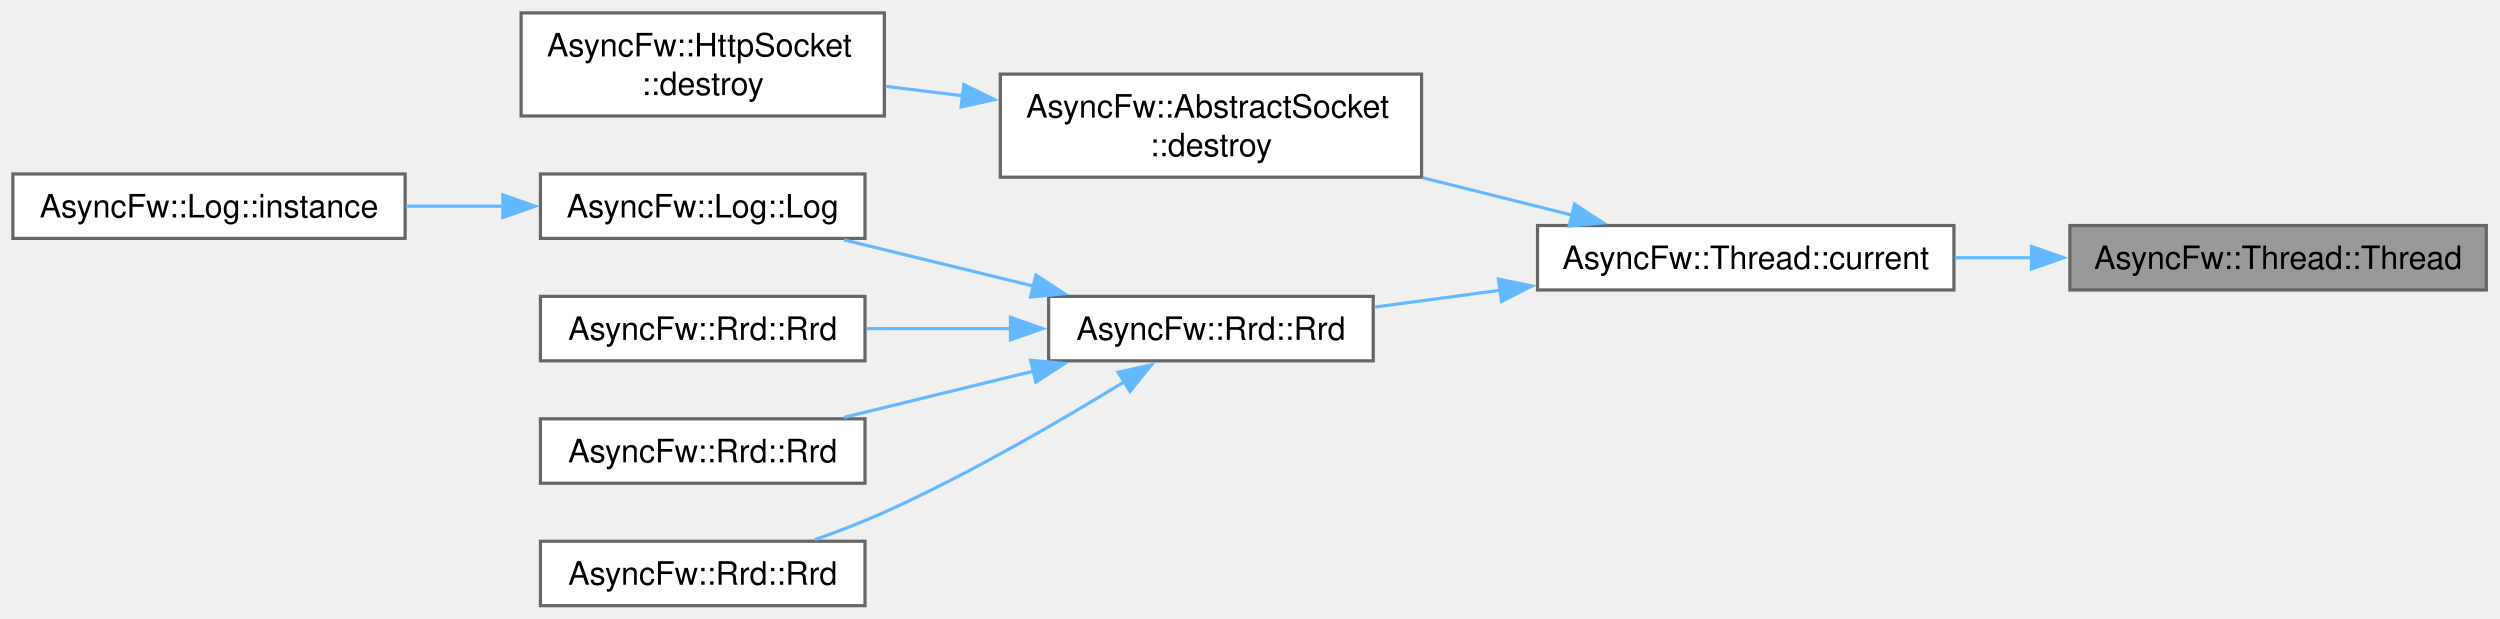
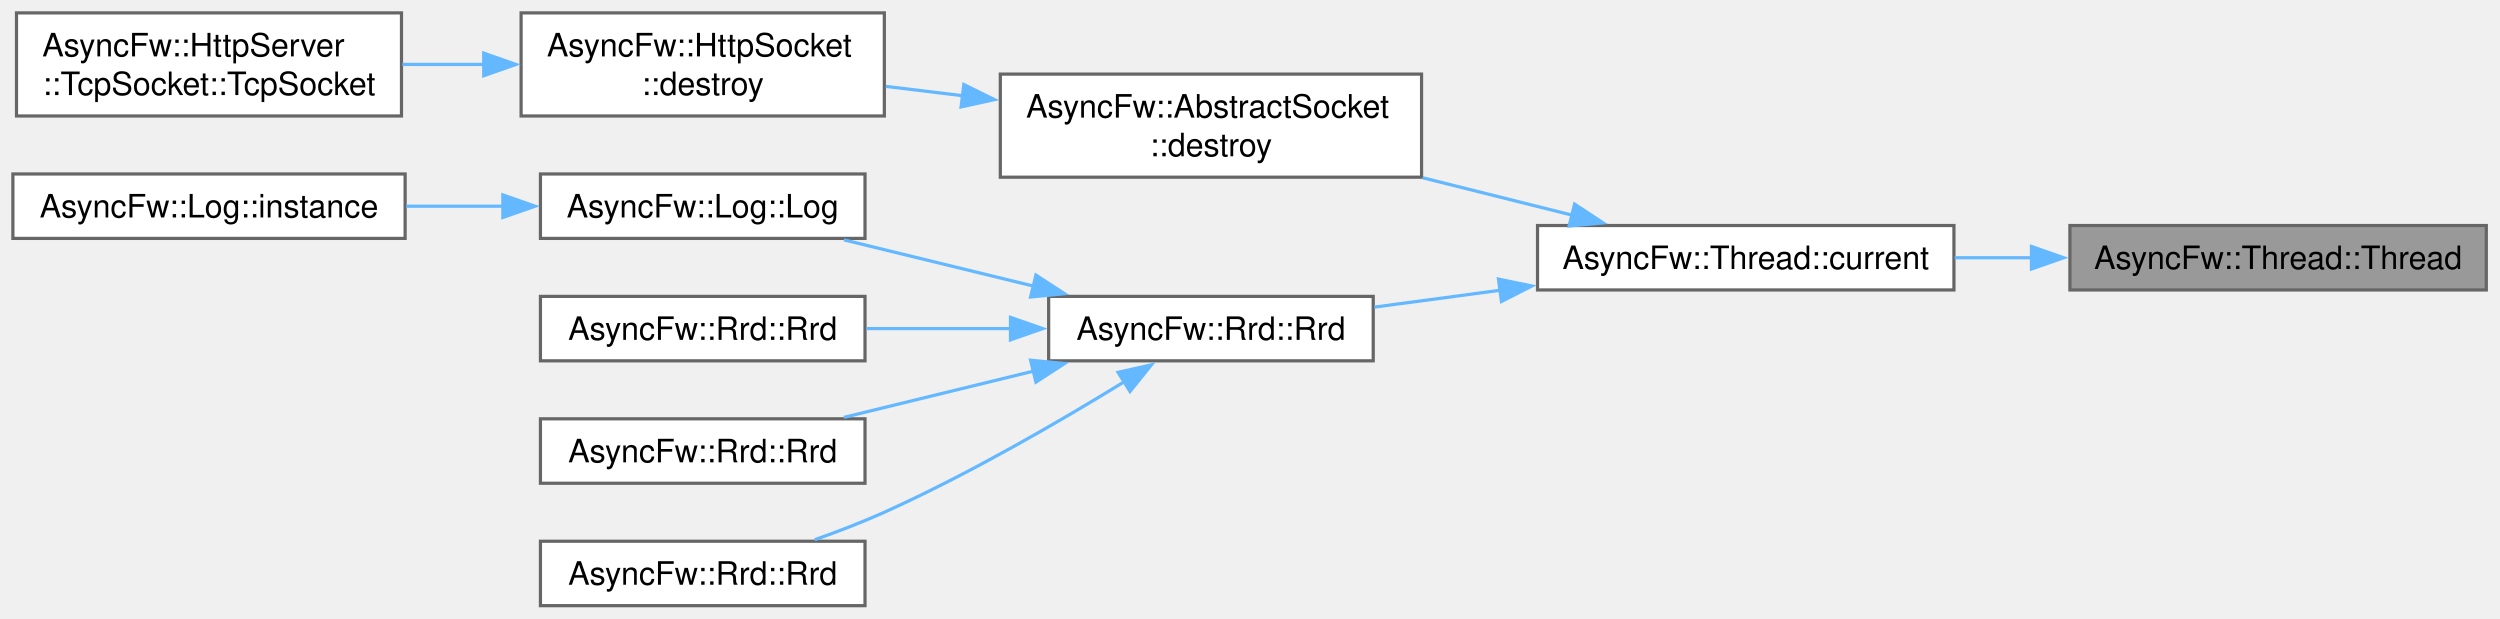
<svg xmlns="http://www.w3.org/2000/svg" xmlns:xlink="http://www.w3.org/1999/xlink" width="776pt" height="192pt" viewBox="0.00 0.00 776.00 192.00">
  <g id="graph0" class="graph" transform="scale(1 1) rotate(0) translate(4 188)">
    <g id="Node000001" class="node">
      <g id="a_Node000001">
        <a xlink:title="Constructs a thread.">
          <polygon fill="#999999" stroke="#666666" points="767.75,-118 638.5,-118 638.5,-98 767.75,-98 767.75,-118" />
          <text xml:space="preserve" text-anchor="middle" x="703.12" y="-104.5" font-family="Helvetica,sans-Serif" font-size="10.00">AsyncFw::Thread::Thread</text>
        </a>
      </g>
    </g>
    <g id="Node000002" class="node">
      <g id="a_Node000002">
        <a xlink:href="classAsyncFw_1_1Thread.html#a0a3bd6a54db28f73ff59cfea6a40b07a" target="_top" xlink:title="Returns a pointer to the AsyncFw::Thread that manages the currently executing thread.">
          <polygon fill="white" stroke="#666666" points="602.5,-118 473.25,-118 473.25,-98 602.5,-98 602.5,-118" />
          <text xml:space="preserve" text-anchor="middle" x="537.88" y="-104.5" font-family="Helvetica,sans-Serif" font-size="10.00">AsyncFw::Thread::current</text>
        </a>
      </g>
    </g>
    <g id="edge1_Node000001_Node000002" class="edge">
      <g id="a_edge1_Node000001_Node000002">
        <a xlink:title=" ">
          <path fill="none" stroke="#63b8ff" d="M626.79,-108C618.75,-108 610.63,-108 602.74,-108" />
          <polygon fill="#63b8ff" stroke="#63b8ff" points="626.56,-111.5 636.56,-108 626.56,-104.5 626.56,-111.5" />
        </a>
      </g>
    </g>
    <g id="Node000003" class="node">
      <g id="a_Node000003">
        <a xlink:href="classAsyncFw_1_1AbstractSocket.html#a73a200f0008dbf9f820bdb2b8a0054cf" target="_top" xlink:title="Schedules the socket for deferred asynchronous destruction.">
          <polygon fill="white" stroke="#666666" points="437.25,-165 306.5,-165 306.5,-133 437.25,-133 437.25,-165" />
          <text xml:space="preserve" text-anchor="start" x="314.5" y="-151.5" font-family="Helvetica,sans-Serif" font-size="10.00">AsyncFw::AbstractSocket</text>
          <text xml:space="preserve" text-anchor="middle" x="371.88" y="-139.5" font-family="Helvetica,sans-Serif" font-size="10.00">::destroy</text>
        </a>
      </g>
    </g>
    <g id="edge2_Node000002_Node000003" class="edge">
      <g id="a_edge2_Node000002_Node000003">
        <a xlink:title=" ">
          <path fill="none" stroke="#63b8ff" d="M484.06,-121.2C469.25,-124.91 452.98,-128.97 437.57,-132.83" />
          <polygon fill="#63b8ff" stroke="#63b8ff" points="484.75,-124.64 493.6,-118.82 483.05,-117.85 484.75,-124.64" />
        </a>
      </g>
    </g>
-     <g id="Node000005" class="node">
-       <g id="a_Node000005">
+     <g id="Node000006" class="node">
+       <g id="a_Node000006">
        <a xlink:href="classAsyncFw_1_1Rrd.html#a2fd20dd3470a11ef179577c565c333f1" target="_top" xlink:title="Constructs a persistent circular archive database with physical disk backing.">
          <polygon fill="white" stroke="#666666" points="422.25,-96 321.5,-96 321.5,-76 422.25,-76 422.25,-96" />
          <text xml:space="preserve" text-anchor="middle" x="371.88" y="-82.5" font-family="Helvetica,sans-Serif" font-size="10.00">AsyncFw::Rrd::Rrd</text>
        </a>
      </g>
    </g>
-     <g id="edge4_Node000002_Node000005" class="edge">
-       <g id="a_edge4_Node000002_Node000005">
+     <g id="edge5_Node000002_Node000006" class="edge">
+       <g id="a_edge5_Node000002_Node000006">
        <a xlink:title=" ">
          <path fill="none" stroke="#63b8ff" d="M461.9,-97.94C448.58,-96.16 435.01,-94.34 422.61,-92.67" />
          <polygon fill="#63b8ff" stroke="#63b8ff" points="461.12,-101.37 471.5,-99.23 462.05,-94.43 461.12,-101.37" />
        </a>
      </g>
    </g>
    <g id="Node000004" class="node">
      <g id="a_Node000004">
        <a xlink:href="classAsyncFw_1_1HttpSocket.html#a8268467d3581a4d393e9ccd288de32ff" target="_top" xlink:title="Schedules the socket for deferred asynchronous destruction.">
          <polygon fill="white" stroke="#666666" points="270.5,-184 157.75,-184 157.75,-152 270.5,-152 270.5,-184" />
          <text xml:space="preserve" text-anchor="start" x="165.75" y="-170.5" font-family="Helvetica,sans-Serif" font-size="10.00">AsyncFw::HttpSocket</text>
          <text xml:space="preserve" text-anchor="middle" x="214.12" y="-158.5" font-family="Helvetica,sans-Serif" font-size="10.00">::destroy</text>
        </a>
      </g>
    </g>
    <g id="edge3_Node000003_Node000004" class="edge">
      <g id="a_edge3_Node000003_Node000004">
        <a xlink:title=" ">
          <path fill="none" stroke="#63b8ff" d="M294.84,-158.28C286.79,-159.26 278.71,-160.24 270.95,-161.19" />
          <polygon fill="#63b8ff" stroke="#63b8ff" points="295.17,-161.76 304.67,-157.08 294.32,-154.81 295.17,-161.76" />
        </a>
      </g>
    </g>
-     <g id="Node000006" class="node">
-       <g id="a_Node000006">
+     <g id="Node000005" class="node">
+       <g id="a_Node000005">
+         <a xlink:href="classAsyncFw_1_1HttpServer_1_1TcpSocket.html#a41557b69e30e25b97cbdda210afb7657" target="_top" xlink:title="Constructs a new TcpSocket associated with the parent server.">
+           <polygon fill="white" stroke="#666666" points="120.62,-184 1.12,-184 1.12,-152 120.62,-152 120.62,-184" />
+           <text xml:space="preserve" text-anchor="start" x="9.12" y="-170.5" font-family="Helvetica,sans-Serif" font-size="10.00">AsyncFw::HttpServer</text>
+           <text xml:space="preserve" text-anchor="middle" x="60.88" y="-158.5" font-family="Helvetica,sans-Serif" font-size="10.00">::TcpSocket::TcpSocket</text>
+         </a>
+       </g>
+     </g>
+     <g id="edge4_Node000004_Node000005" class="edge">
+       <g id="a_edge4_Node000004_Node000005">
+         <a xlink:title=" ">
+           <path fill="none" stroke="#63b8ff" d="M146.27,-168C137.81,-168 129.21,-168 120.89,-168" />
+           <polygon fill="#63b8ff" stroke="#63b8ff" points="146.15,-171.5 156.15,-168 146.15,-164.5 146.15,-171.5" />
+         </a>
+       </g>
+     </g>
+     <g id="Node000007" class="node">
+       <g id="a_Node000007">
        <a xlink:href="classAsyncFw_1_1Log.html#a832d13f4e9231eee37d8decb5b9b96d7" target="_top" xlink:title="Constructs a persistent log system with a specific circular database size and file name context.">
          <polygon fill="white" stroke="#666666" points="264.5,-134 163.75,-134 163.75,-114 264.5,-114 264.5,-134" />
          <text xml:space="preserve" text-anchor="middle" x="214.12" y="-120.5" font-family="Helvetica,sans-Serif" font-size="10.00">AsyncFw::Log::Log</text>
        </a>
      </g>
    </g>
-     <g id="edge5_Node000005_Node000006" class="edge">
-       <g id="a_edge5_Node000005_Node000006">
+     <g id="edge6_Node000006_Node000007" class="edge">
+       <g id="a_edge6_Node000006_Node000007">
        <a xlink:title=" ">
          <path fill="none" stroke="#63b8ff" d="M316.85,-99.18C297.58,-103.88 276.15,-109.11 257.96,-113.55" />
          <polygon fill="#63b8ff" stroke="#63b8ff" points="317.55,-102.61 326.43,-96.84 315.89,-95.81 317.55,-102.61" />
        </a>
      </g>
    </g>
-     <g id="Node000008" class="node">
-       <g id="a_Node000008">
+     <g id="Node000009" class="node">
+       <g id="a_Node000009">
        <a xlink:href="classAsyncFw_1_1Rrd.html#aa54ae298c96e9efe88b644931b12f734" target="_top" xlink:title="Constructs a minimal in-memory anonymous circular database with default system tracking intervals.">
          <polygon fill="white" stroke="#666666" points="264.5,-96 163.75,-96 163.75,-76 264.5,-76 264.5,-96" />
          <text xml:space="preserve" text-anchor="middle" x="214.12" y="-82.5" font-family="Helvetica,sans-Serif" font-size="10.00">AsyncFw::Rrd::Rrd</text>
        </a>
      </g>
    </g>
-     <g id="edge7_Node000005_Node000008" class="edge">
-       <g id="a_edge7_Node000005_Node000008">
+     <g id="edge8_Node000006_Node000009" class="edge">
+       <g id="a_edge8_Node000006_Node000009">
        <a xlink:title=" ">
          <path fill="none" stroke="#63b8ff" d="M309.96,-86C295.03,-86 279.23,-86 264.9,-86" />
          <polygon fill="#63b8ff" stroke="#63b8ff" points="309.65,-89.5 319.65,-86 309.65,-82.5 309.65,-89.5" />
        </a>
      </g>
    </g>
-     <g id="Node000009" class="node">
-       <g id="a_Node000009">
+     <g id="Node000010" class="node">
+       <g id="a_Node000010">
        <a xlink:href="classAsyncFw_1_1Rrd.html#aaea6a63444ab427f801be34f26d930d5" target="_top" xlink:title="Constructs a persistent circular archive database using default system tracking intervals.">
          <polygon fill="white" stroke="#666666" points="264.5,-58 163.75,-58 163.75,-38 264.5,-38 264.5,-58" />
          <text xml:space="preserve" text-anchor="middle" x="214.12" y="-44.5" font-family="Helvetica,sans-Serif" font-size="10.00">AsyncFw::Rrd::Rrd</text>
        </a>
      </g>
    </g>
-     <g id="edge8_Node000005_Node000009" class="edge">
-       <g id="a_edge8_Node000005_Node000009">
+     <g id="edge9_Node000006_Node000010" class="edge">
+       <g id="a_edge9_Node000006_Node000010">
        <a xlink:title=" ">
          <path fill="none" stroke="#63b8ff" d="M316.85,-72.82C297.58,-68.12 276.15,-62.89 257.96,-58.45" />
          <polygon fill="#63b8ff" stroke="#63b8ff" points="315.89,-76.19 326.43,-75.16 317.55,-69.39 315.89,-76.19" />
        </a>
      </g>
    </g>
-     <g id="Node000010" class="node">
-       <g id="a_Node000010">
+     <g id="Node000011" class="node">
+       <g id="a_Node000011">
        <a xlink:href="classAsyncFw_1_1Rrd.html#a98c7829cc6177c80245cf95095deb3ba" target="_top" xlink:title="Constructs an in-memory anonymous circular database without file serialization.">
          <polygon fill="white" stroke="#666666" points="264.5,-20 163.75,-20 163.75,0 264.5,0 264.5,-20" />
          <text xml:space="preserve" text-anchor="middle" x="214.12" y="-6.5" font-family="Helvetica,sans-Serif" font-size="10.00">AsyncFw::Rrd::Rrd</text>
        </a>
      </g>
    </g>
-     <g id="edge9_Node000005_Node000010" class="edge">
-       <g id="a_edge9_Node000005_Node000010">
+     <g id="edge10_Node000006_Node000011" class="edge">
+       <g id="a_edge10_Node000006_Node000011">
        <a xlink:title=" ">
          <path fill="none" stroke="#63b8ff" d="M345.12,-69.6C325.25,-57.39 296.79,-40.85 270.5,-29 263.64,-25.91 256.12,-23.02 248.9,-20.47" />
          <polygon fill="#63b8ff" stroke="#63b8ff" points="343.05,-72.44 353.39,-74.75 346.75,-66.49 343.05,-72.44" />
        </a>
      </g>
    </g>
-     <g id="Node000007" class="node">
-       <g id="a_Node000007">
+     <g id="Node000008" class="node">
+       <g id="a_Node000008">
        <a xlink:href="classAsyncFw_1_1Log.html#a00e9a20e7303e9a24403046af176b6b2" target="_top" xlink:title="Global service locator shortcut to fetch the current engine-wide default log pointer.">
          <polygon fill="white" stroke="#666666" points="121.75,-134 0,-134 0,-114 121.75,-114 121.75,-134" />
          <text xml:space="preserve" text-anchor="middle" x="60.88" y="-120.5" font-family="Helvetica,sans-Serif" font-size="10.00">AsyncFw::Log::instance</text>
        </a>
      </g>
    </g>
-     <g id="edge6_Node000006_Node000007" class="edge">
-       <g id="a_edge6_Node000006_Node000007">
+     <g id="edge7_Node000007_Node000008" class="edge">
+       <g id="a_edge7_Node000007_Node000008">
        <a xlink:title=" ">
          <path fill="none" stroke="#63b8ff" d="M152.16,-124C142.24,-124 131.97,-124 122.07,-124" />
          <polygon fill="#63b8ff" stroke="#63b8ff" points="152.09,-127.5 162.09,-124 152.09,-120.5 152.09,-127.5" />
        </a>
      </g>
    </g>
  </g>
</svg>
